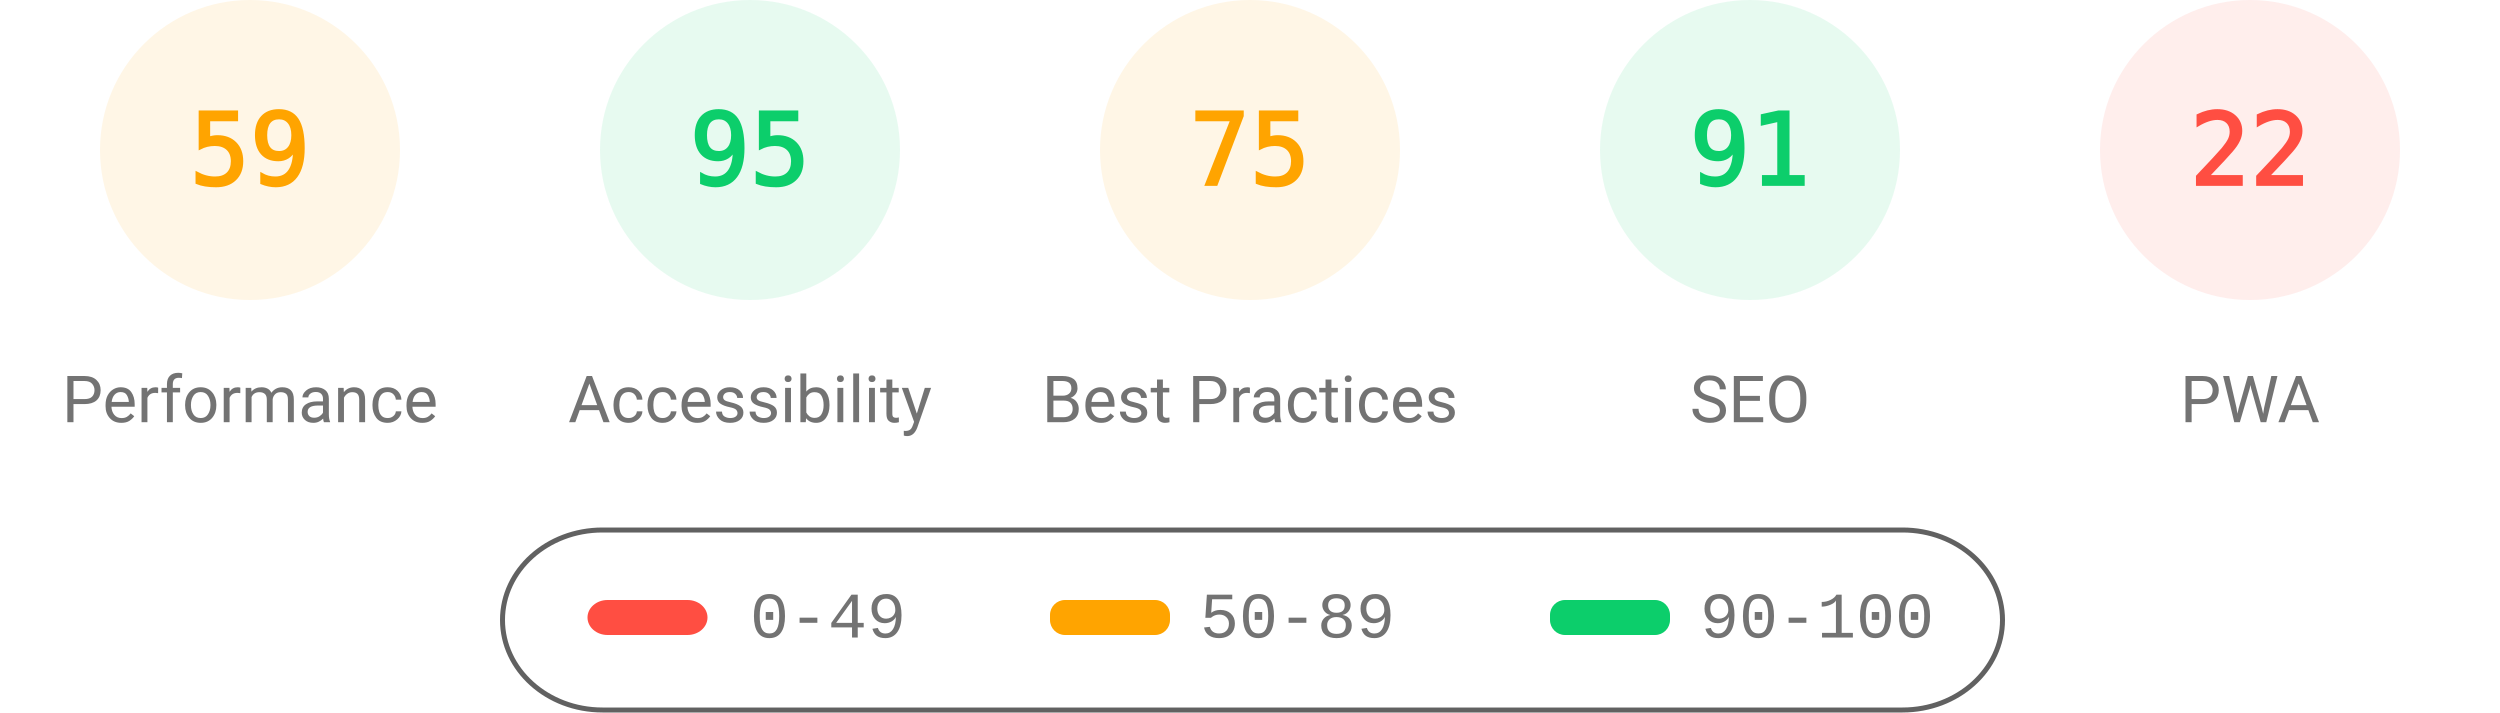
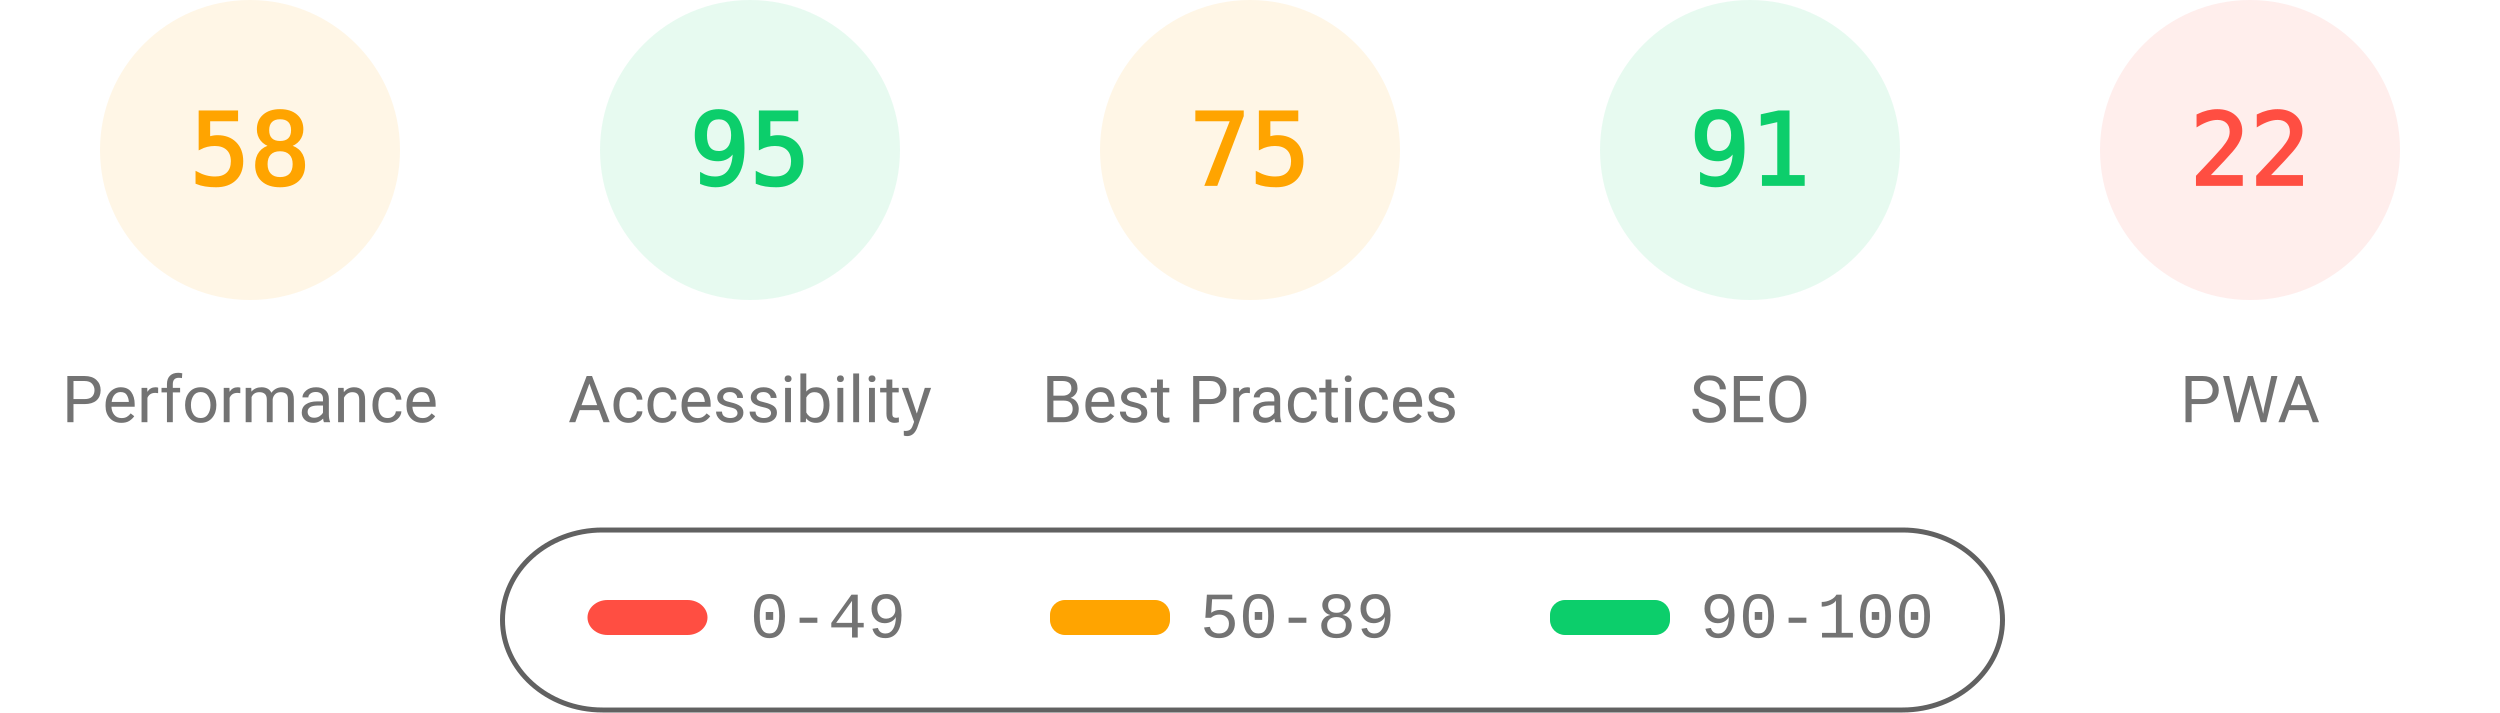
<svg xmlns="http://www.w3.org/2000/svg" fill="none" width="1000" height="285">
  <style>.gauge-base{opacity:.1}.gauge-arc{fill:none;animation-delay:250ms;stroke-linecap:round;transform:rotate(-90deg);transform-origin:100px 60px;animation:load-gauge 1s ease forwards}.guage-text{font-size:40px;font-family:monospace;text-align:center}.guage-red{color:#ff4e42;fill:#ff4e42;stroke:#ff4e42}.guage-orange{color:#ffa400;fill:#ffa400;stroke:#ffa400}.guage-green{color:#0cce6b;fill:#0cce6b;stroke:#0cce6b}.guage-undefined{color:#5c5c5c;fill:#5c5c5c;stroke:#5c5c5c}.guage-title{color:#737373;fill:#737373;stroke:none;font-size:26px;line-height:26px;font-family:Roboto,Halvetica,Arial,sans-serif}@keyframes load-gauge{from{stroke-dasharray:0 352.858}}</style>
  <svg class="guage-div guage-perf guage-orange" viewBox="0 0 200 200" width="200" height="200">
    <circle class="gauge-base" r="56" cx="100" cy="60" stroke-width="8" />
-     <circle class="gauge-arc guage-arc-1" r="56" cx="100" cy="60" stroke-width="8" style="stroke-dasharray:207.596,351.858" />
-     <text class="guage-text" x="100" y="60" alignment-baseline="central" dominant-baseline="central" text-anchor="middle">59</text>
+     <circle class="gauge-arc guage-arc-1" r="56" cx="100" cy="60" stroke-width="8" style="stroke-dasharray:204.078,351.858" />
+     <text class="guage-text" x="100" y="60" alignment-baseline="central" dominant-baseline="central" text-anchor="middle">58</text>
    <text class="guage-title" x="100" y="160" alignment-baseline="central" dominant-baseline="central" text-anchor="middle">Performance</text>
  </svg>
  <svg class="guage-div guage-acc guage-green" viewBox="0 0 200 200" width="200" height="200" x="200">
    <circle class="gauge-base" r="56" cx="100" cy="60" stroke-width="8" />
    <circle class="gauge-arc guage-arc-2" r="56" cx="100" cy="60" stroke-width="8" style="stroke-dasharray:334.265,351.858" />
    <text class="guage-text" x="100" y="60" alignment-baseline="central" dominant-baseline="central" text-anchor="middle">95</text>
    <text class="guage-title" x="100" y="160" alignment-baseline="central" dominant-baseline="central" text-anchor="middle">Accessibility</text>
  </svg>
  <svg class="guage-div guage-best guage-orange" viewBox="0 0 200 200" width="200" height="200" x="400">
    <circle class="gauge-base" r="56" cx="100" cy="60" stroke-width="8" />
    <circle class="gauge-arc guage-arc-3" r="56" cx="100" cy="60" stroke-width="8" style="stroke-dasharray:263.893,351.858" />
    <text class="guage-text" x="100" y="60" alignment-baseline="central" dominant-baseline="central" text-anchor="middle">75</text>
    <text class="guage-title" x="100" y="160" alignment-baseline="central" dominant-baseline="central" text-anchor="middle">Best Practices</text>
  </svg>
  <svg class="guage-div guage-seo guage-green" viewBox="0 0 200 200" width="200" height="200" x="600">
    <circle class="gauge-base" r="56" cx="100" cy="60" stroke-width="8" />
    <circle class="gauge-arc guage-arc-4" r="56" cx="100" cy="60" stroke-width="8" style="stroke-dasharray:320.191,351.858" />
    <text class="guage-text" x="100" y="60" alignment-baseline="central" dominant-baseline="central" text-anchor="middle">91</text>
    <text class="guage-title" x="100" y="160" alignment-baseline="central" dominant-baseline="central" text-anchor="middle">SEO</text>
  </svg>
  <svg class="guage-div guage-pwa guage-red" viewBox="0 0 200 200" width="200" height="200" x="800">
    <circle class="gauge-base" r="56" cx="100" cy="60" stroke-width="8" />
    <circle class="gauge-arc guage-arc-4" r="56" cx="100" cy="60" stroke-width="8" style="stroke-dasharray:77.409,351.858" />
    <text class="guage-text" x="100" y="60" alignment-baseline="central" dominant-baseline="central" text-anchor="middle">22</text>
    <text class="guage-title" x="100" y="160" alignment-baseline="central" dominant-baseline="central" text-anchor="middle">PWA</text>
  </svg>
  <svg width="604" height="76" x="200" y="210">
    <path fill="none" id="canvas_background" d="M-1-1h604v80H-1z" />
    <rect fill-opacity="0" stroke="#616161" stroke-width="2" rx="40" id="svg_2" height="72" width="600" y="2" x="1" fill="#000" />
    <rect stroke="#000" rx="8" id="svg_3" height="14" width="48" y="30" x="35" stroke-opacity="null" stroke-width="0" fill="#ff4e42" />
    <rect stroke="#000" rx="6" id="svg_4" height="14" width="48" y="30" x="220" stroke-opacity="null" stroke-width="0" fill="#ffa400" />
    <rect stroke="#000" rx="6" id="svg_5" height="14" width="48" y="30" x="420" stroke-opacity="null" stroke-width="0" fill="#0cce6b" />
    <text xml:space="preserve" text-anchor="start" font-family="'Courier New', Courier, monospace" font-size="26" id="svg_6" y="45" x="100" stroke-opacity="null" stroke-width="0" stroke="#000" fill="#737373">0-49</text>
    <text xml:space="preserve" text-anchor="start" font-family="'Courier New', Courier, monospace" font-size="26" id="svg_7" y="45" x="280" stroke-opacity="null" stroke-width="0" stroke="#000" fill="#737373">50-89</text>
    <text xml:space="preserve" text-anchor="start" font-family="'Courier New', Courier, monospace" font-size="26" id="svg_8" y="45" x="480" stroke-opacity="null" stroke-width="0" stroke="#000" fill="#737373">90-100</text>
  </svg>
</svg>
